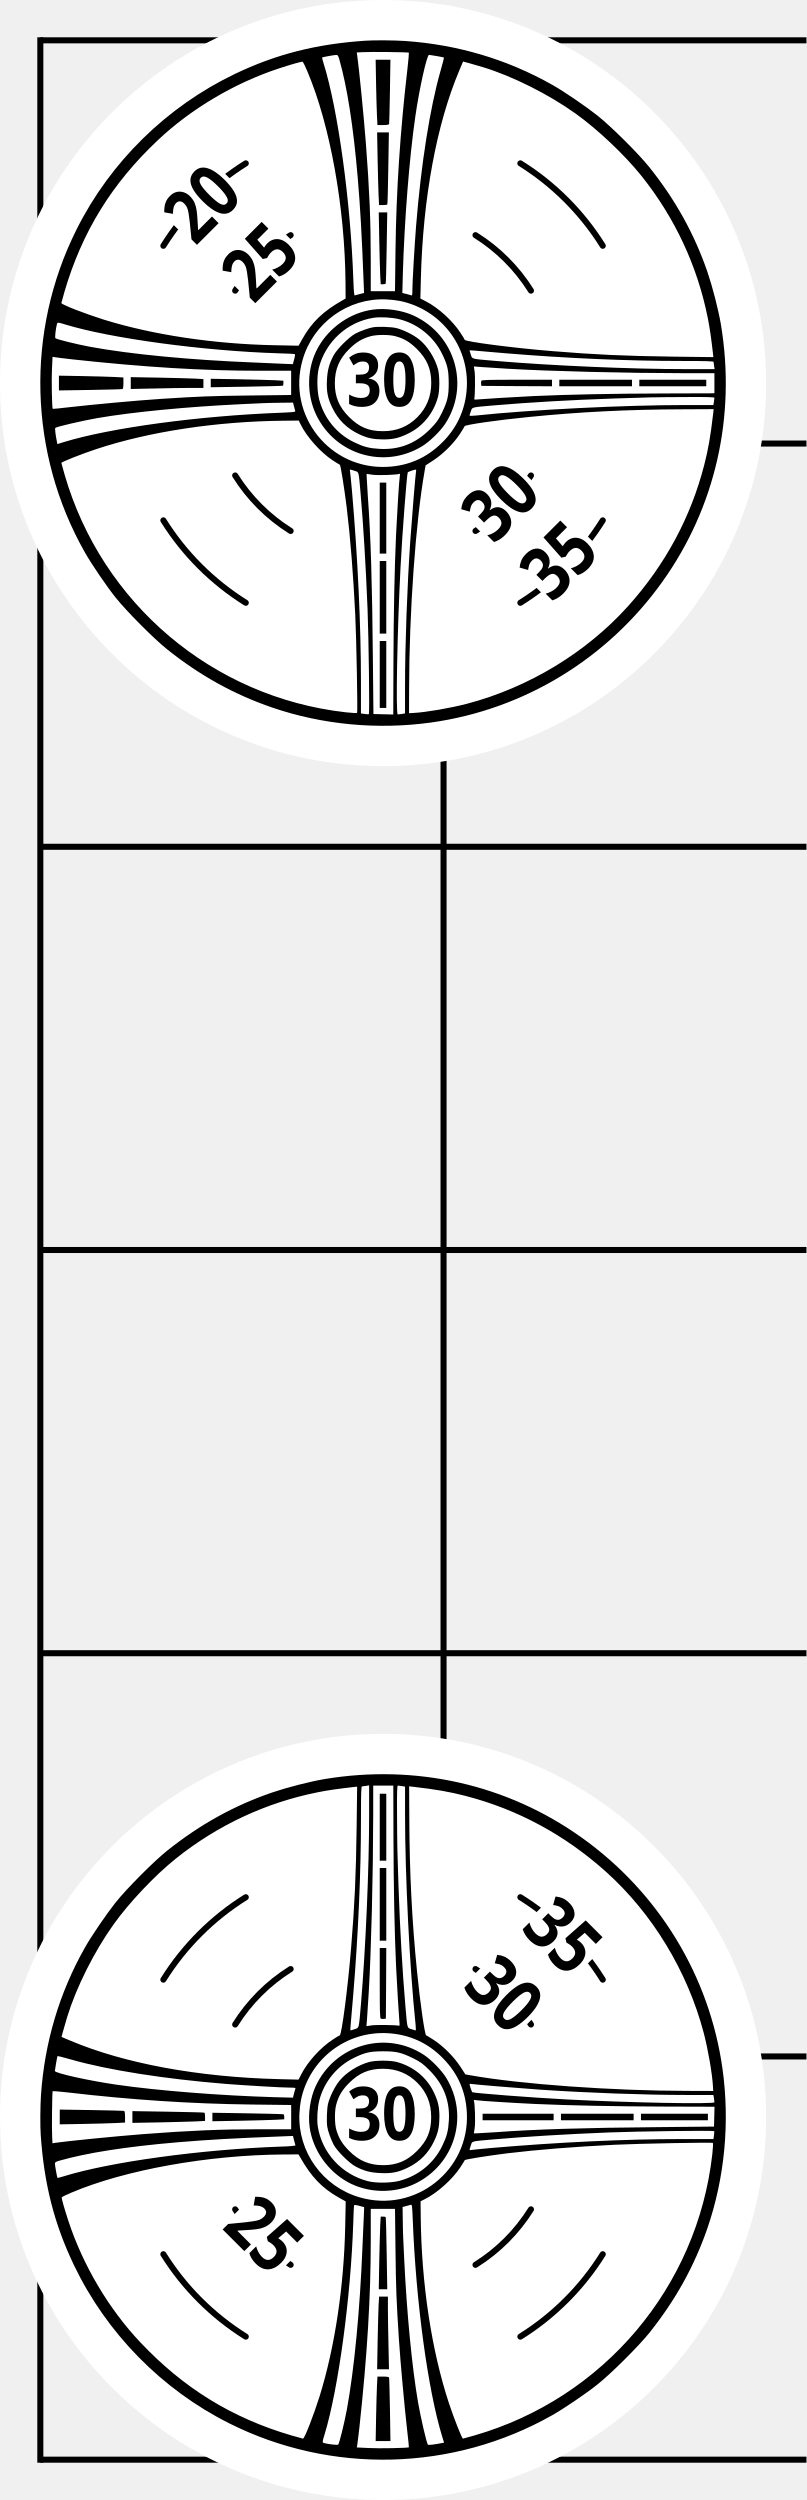
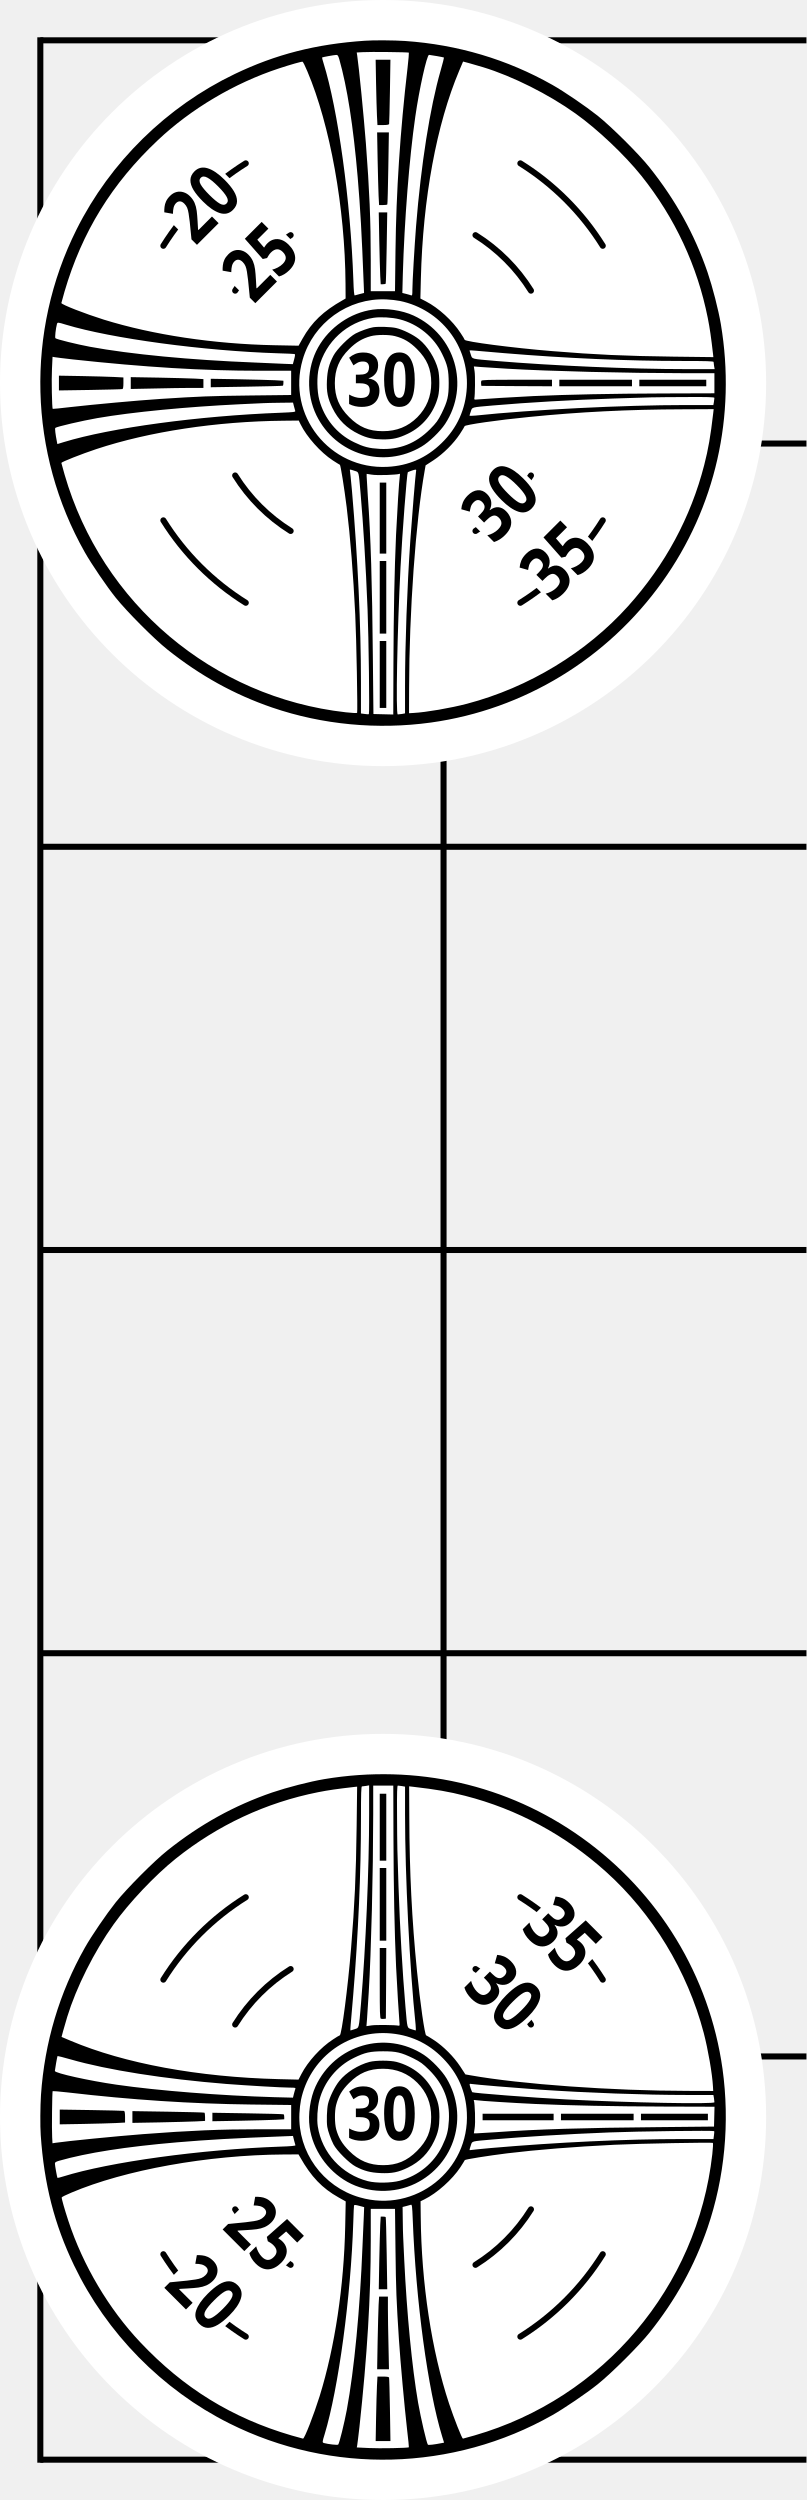
<svg xmlns="http://www.w3.org/2000/svg" xmlns:xlink="http://www.w3.org/1999/xlink" width="200mm" height="620mm" viewBox="0 0 200 620" version="1.1" id="svg8">
  <defs id="defs2" />
  <g id="layer1" transform="translate(0,323)">
    <path style="fill:none;stroke:#000000;stroke-width:1.5;stroke-linecap:butt;stroke-linejoin:miter;stroke-miterlimit:4;stroke-dasharray:none;stroke-opacity:1" d="M 10,287 H 200" id="path41" />
    <use x="0" y="0" xlink:href="#path41" id="use848" transform="translate(0,-100)" width="100%" height="100%" />
    <use x="0" y="0" xlink:href="#path41" id="use852" transform="translate(0,-200)" width="100%" height="100%" />
    <use x="0" y="0" xlink:href="#path41" id="use854" transform="translate(0,-300)" width="100%" height="100%" />
    <use x="0" y="0" xlink:href="#path41" id="use856" transform="translate(0,-400)" width="100%" height="100%" />
    <use x="0" y="0" xlink:href="#path41" id="use858" transform="translate(0,-500)" width="100%" height="100%" />
    <use x="0" y="0" xlink:href="#path41" id="use860" transform="translate(0,-600)" width="100%" height="100%" />
    <path style="fill:none;stroke:#000000;stroke-width:1.5;stroke-linecap:butt;stroke-linejoin:miter;stroke-miterlimit:4;stroke-dasharray:none;stroke-opacity:1" d="m 10,-313.75 v 601.5" id="path862" />
    <use x="0" y="0" xlink:href="#path862" id="use864" transform="translate(100)" width="100%" height="100%" />
    <circle style="opacity:1;fill:#ffffff;fill-opacity:1;fill-rule:nonzero;stroke:none;stroke-width:2;stroke-linecap:round;stroke-linejoin:round;stroke-miterlimit:4;stroke-dasharray:none;stroke-dashoffset:0;stroke-opacity:1;paint-order:markers stroke fill" id="path17" cx="95" cy="-228" r="95" />
    <path id="path354" style="fill:#000000;stroke:none;stroke-width:0.035" d="m 94.175,-155.74 v 8.3 h 0.81 0.81 v -8.3 -8.3 h -0.81 -0.81 z m 0,-19.131 v 9.009 h 0.81 0.81 v -9.009 -9.009 h -0.81 -0.81 z m 0,-19.637 v 8.806 h 0.81 0.81 v -8.806 -8.806 h -0.81 -0.81 z m 64.378,-33.505 v 0.81 h 8.3 8.3 v -0.81 -0.81 h -8.3 -8.3 z m -19.84,0 v 0.81 h 9.009 9.009 v -0.81 -0.81 h -9.009 -9.009 z m -19.354,-0.526 c -0.061,0.162 -0.081,0.506 -0.041,0.769 l 0.061,0.466 8.766,0.061 8.746,0.04 v -0.81 -0.81 h -8.705 c -7.369,0 -8.725,0.041 -8.827,0.283 z m -67.091,0.526 v 1.053 l 8.867,-0.142 c 4.859,-0.081 8.908,-0.182 9.009,-0.243 0.081,-0.041 0.142,-0.344 0.142,-0.668 v -0.567 l -2.065,-0.121 c -1.154,-0.061 -5.203,-0.162 -9.009,-0.243 l -6.944,-0.121 z m -19.84,0.02 v 1.458 l 5.932,-0.121 c 3.239,-0.081 7.308,-0.142 9.009,-0.142 h 3.077 v -1.093 -1.093 l -2.065,-0.121 c -1.154,-0.061 -5.203,-0.162 -9.009,-0.243 l -6.944,-0.121 z m -17.815,-0.02 v 1.842 l 7.754,-0.121 c 4.251,-0.081 7.855,-0.162 7.997,-0.223 0.162,-0.041 0.243,-0.526 0.243,-1.478 v -1.397 l -2.267,-0.121 c -1.255,-0.061 -4.859,-0.162 -7.997,-0.223 l -5.729,-0.101 z m 77.942,-13.827 c -1.053,0.162 -3.178,0.931 -4.353,1.539 -1.62,0.85 -4.656,3.887 -5.507,5.507 -1.113,2.146 -1.498,3.624 -1.62,6.175 -0.121,2.814 0.202,4.413 1.356,6.782 1.458,2.976 3.583,5.081 6.579,6.499 2.065,0.992 3.543,1.296 5.972,1.316 2.49,0 3.907,-0.324 6.175,-1.417 3.685,-1.761 6.418,-5.122 7.49,-9.232 0.405,-1.599 0.405,-5.081 0,-6.681 -0.729,-2.794 -2.632,-5.81 -4.717,-7.49 -1.437,-1.154 -3.988,-2.409 -5.709,-2.814 -1.215,-0.283 -4.413,-0.385 -5.668,-0.182 z m 5.365,2.186 c 2.207,0.567 3.725,1.458 5.486,3.219 2.51,2.51 3.543,4.94 3.543,8.422 0,3.34 -1.154,6.175 -3.462,8.503 -2.348,2.328 -5.081,3.442 -8.523,3.442 -3.502,0 -5.871,-0.992 -8.402,-3.523 -2.47,-2.47 -3.523,-4.98 -3.523,-8.381 0,-3.421 1.073,-5.992 3.543,-8.442 1.721,-1.721 3.28,-2.652 5.385,-3.219 1.458,-0.385 4.454,-0.405 5.952,-0.02 z m -5.446,-6.559 c -5.547,0.749 -10.79,4.373 -13.584,9.373 -2.814,5.041 -2.976,11.56 -0.425,16.823 4.778,9.798 16.702,13.361 26.075,7.774 1.883,-1.113 4.596,-3.725 5.851,-5.628 6.195,-9.454 2.531,-22.087 -7.814,-26.865 -2.834,-1.316 -6.944,-1.923 -10.102,-1.478 z m 6.66,2.409 c 4.535,1.154 8.503,4.393 10.527,8.604 1.336,2.733 1.599,3.988 1.62,7.187 0,3.3 -0.283,4.494 -1.741,7.49 -0.911,1.822 -1.296,2.348 -2.895,3.968 -3.543,3.543 -7.592,5.142 -12.471,4.879 -2.612,-0.142 -4.008,-0.506 -6.377,-1.66 -4.251,-2.045 -7.389,-5.891 -8.624,-10.527 -0.567,-2.146 -0.628,-5.851 -0.101,-7.895 1.66,-6.499 7.025,-11.418 13.584,-12.43 1.68,-0.263 4.616,-0.101 6.478,0.385 z m -5.081,-19.698 c 0.081,3.765 0.182,7.774 0.243,8.908 l 0.121,2.085 h 0.567 c 0.324,0 0.628,-0.061 0.668,-0.162 0.061,-0.081 0.162,-4.089 0.243,-8.908 l 0.142,-8.746 h -1.053 -1.053 z m -0.405,-19.941 c 0.081,3.705 0.182,7.774 0.243,9.009 l 0.121,2.288 h 0.972 c 0.547,0 1.032,-0.061 1.073,-0.162 0.061,-0.081 0.162,-4.13 0.243,-9.009 l 0.142,-8.847 h -1.458 -1.458 z m -0.385,-18.929 c 0.061,3.219 0.162,6.863 0.223,8.098 l 0.121,2.288 h 1.397 c 0.951,0 1.437,-0.081 1.498,-0.263 0.041,-0.121 0.121,-3.765 0.202,-8.098 l 0.121,-7.835 h -1.842 -1.822 z m -2.733,-10.527 c -12.228,0.83 -22.148,3.381 -32.29,8.24 -16.924,8.118 -30.893,21.844 -39.254,38.566 -12.673,25.306 -11.904,55.45 2.065,80.088 1.64,2.895 5.405,8.442 7.652,11.236 2.774,3.462 9.535,10.244 12.835,12.876 8.138,6.478 16.52,11.114 25.933,14.353 12.471,4.272 26.176,5.567 39.436,3.725 23.038,-3.219 43.728,-15.811 57.353,-34.902 13.179,-18.443 18.321,-41.096 14.515,-63.872 -0.607,-3.583 -2.045,-9.191 -3.32,-12.936 -3.239,-9.414 -7.875,-17.795 -14.353,-25.933 -2.632,-3.32 -9.434,-10.082 -12.876,-12.835 -2.814,-2.247 -8.381,-6.053 -11.236,-7.652 -11.195,-6.337 -23.524,-10.001 -36.541,-10.892 -2.713,-0.182 -7.774,-0.223 -9.92,-0.061 z m 10.871,2.956 c 0.041,0.061 -0.101,1.721 -0.324,3.725 -1.842,15.791 -2.814,30.65 -2.996,45.409 l -0.121,10.021 h -2.996 -3.016 v -7.693 c 0,-9.819 -0.324,-17.41 -1.215,-29.051 -0.526,-6.802 -1.741,-19.03 -2.146,-21.702 l -0.121,-0.749 1.498,-0.081 c 1.863,-0.121 11.296,0 11.438,0.121 z m -17.269,1.599 c 1.964,6.903 3.482,16.52 4.575,29.314 0.668,7.976 0.992,13.665 1.498,26.642 l 0.081,2.045 -1.053,0.263 c -0.567,0.142 -1.134,0.304 -1.255,0.344 -0.142,0.061 -0.263,-1.134 -0.344,-3.786 -0.688,-19.577 -3.806,-42.331 -7.41,-53.851 -0.223,-0.709 -0.385,-1.336 -0.344,-1.377 0.101,-0.081 2.935,-0.607 3.502,-0.628 0.364,-0.02 0.486,0.162 0.749,1.032 z m 24.192,-0.749 c 0.931,0.162 1.741,0.324 1.782,0.364 0.041,0.041 -0.344,1.478 -0.83,3.219 -2.632,9.151 -4.859,23.261 -6.094,38.627 -0.385,5 -0.911,13.807 -0.911,15.771 0,1.275 -0.041,1.458 -0.324,1.356 -0.182,-0.081 -0.749,-0.223 -1.255,-0.364 l -0.911,-0.223 0.121,-4.676 c 0.385,-13.179 1.599,-28.747 3.097,-39.092 0.972,-6.762 2.854,-15.285 3.401,-15.285 0.121,0 0.992,0.142 1.923,0.304 z m -32.108,3.765 c 5.648,13.321 9.353,33.869 9.474,52.717 l 0.02,3.644 -0.668,0.385 c -4.879,2.753 -7.713,5.466 -10.021,9.576 l -0.972,1.741 -6.094,-0.121 c -14.981,-0.304 -30.023,-2.571 -42.19,-6.337 -4.656,-1.458 -10.547,-3.745 -10.547,-4.13 0,-0.081 0.364,-1.356 0.79,-2.854 4.332,-14.779 11.742,-26.784 23.099,-37.493 8.26,-7.814 19.07,-14.212 30.083,-17.835 2.895,-0.952 5.588,-1.721 5.851,-1.66 0.121,0.041 0.648,1.093 1.174,2.369 z m 43.566,-1.012 c 7.308,2.227 16.277,6.721 22.978,11.519 5.405,3.846 12.167,10.264 16.277,15.386 8.341,10.426 13.928,22.411 16.499,35.327 0.506,2.551 0.83,4.838 1.316,9.09 l 0.061,0.587 -9.839,-0.121 c -12.268,-0.162 -19.354,-0.486 -30.185,-1.377 -9.738,-0.79 -21.662,-2.348 -21.662,-2.814 0,-0.081 -0.445,-0.85 -1.012,-1.68 -1.964,-3.037 -5.486,-6.235 -8.584,-7.835 l -1.377,-0.709 0.121,-4.919 c 0.506,-20.022 3.887,-38.262 9.515,-51.603 l 0.952,-2.247 1.458,0.385 c 0.81,0.223 2.369,0.668 3.482,1.012 z m -20.569,57.98 c 10.122,2.126 17.086,11.155 16.56,21.439 -0.283,5.385 -2.389,10.062 -6.256,13.807 -3.765,3.685 -8.199,5.628 -13.442,5.891 -14.293,0.749 -25.022,-12.795 -21.014,-26.581 2.632,-9.151 11.296,-15.386 20.771,-14.941 1.073,0.041 2.591,0.223 3.381,0.385 z m -82.902,5.871 c 11.276,3.421 34.173,6.519 52.656,7.106 2.126,0.061 3.948,0.142 4.089,0.182 0.162,0.061 0.142,0.405 -0.101,1.296 l -0.324,1.215 -2.146,-0.081 c -1.174,-0.061 -4.494,-0.202 -7.389,-0.324 -15.851,-0.628 -30.711,-2.045 -40.793,-3.907 -3.239,-0.607 -8.28,-1.842 -8.563,-2.126 -0.162,-0.162 0.081,-2.409 0.385,-3.523 0.142,-0.445 0.223,-0.445 2.186,0.162 z m 108.936,7.086 c 15.123,1.255 30.266,1.923 43.89,1.923 6.134,0 7.835,0.061 7.835,0.243 0,0.142 0.061,0.607 0.121,1.012 l 0.142,0.769 h -7.065 c -13.645,0 -33.12,-0.85 -47.15,-2.024 -6.316,-0.547 -5.871,-0.425 -6.256,-1.559 -0.182,-0.526 -0.324,-0.992 -0.324,-1.032 0,-0.061 0.668,-0.041 1.478,0.041 0.79,0.081 4.11,0.364 7.329,0.628 z m -107.398,1.518 c 18.159,1.964 32.452,2.834 46.563,2.834 h 7.794 v 3.016 2.996 l -10.224,0.121 c -9.94,0.121 -12.45,0.223 -22.168,0.85 -5.83,0.385 -16.661,1.377 -22.35,2.024 -2.389,0.283 -4.373,0.486 -4.393,0.445 -0.182,-0.182 -0.324,-7.369 -0.182,-9.92 l 0.142,-2.996 0.547,0.101 c 0.283,0.061 2.207,0.283 4.272,0.526 z m 108.005,2.328 c 10.527,0.628 29.314,1.093 44.295,1.113 h 7.025 v 2.49 2.49 l -12.795,0.041 c -12.693,0.041 -23.443,0.263 -32.047,0.648 -3.907,0.182 -13.24,0.749 -14.374,0.871 -0.263,0.02 -0.385,-0.061 -0.324,-0.263 0.182,-0.81 0.243,-5.709 0.061,-6.762 l -0.182,-1.194 1.741,0.142 c 0.952,0.061 3.927,0.263 6.6,0.425 z m 51.32,7.227 c 0,0.142 -0.061,0.607 -0.121,1.012 l -0.142,0.769 h -6.903 c -15.224,0 -38.303,1.154 -52.089,2.612 -0.81,0.081 -1.478,0.081 -1.478,0.02 0,-0.081 0.142,-0.547 0.324,-1.053 0.364,-1.093 0,-0.992 5.547,-1.478 8.665,-0.749 19.556,-1.377 29.861,-1.721 8.928,-0.304 9.576,-0.324 17.775,-0.364 5.668,-0.041 7.227,0.02 7.227,0.202 z m -104.28,2.065 c 0.121,0.486 0.263,1.012 0.324,1.174 0.101,0.263 -0.425,0.324 -3.482,0.445 -20.427,0.769 -42.352,3.745 -53.932,7.288 l -1.579,0.486 -0.101,-0.526 c -0.385,-1.943 -0.547,-3.34 -0.405,-3.482 0.304,-0.304 6.701,-1.782 10.406,-2.429 8.827,-1.518 22.046,-2.794 35.428,-3.442 2.51,-0.121 5.061,-0.243 5.668,-0.263 0.607,-0.041 2.531,-0.081 4.272,-0.101 l 3.178,-0.041 z m 103.976,1.782 c -0.648,5.628 -1.215,8.887 -2.227,12.815 -3.32,12.957 -9.677,24.739 -18.848,34.962 -10.345,11.519 -24.678,20.204 -39.963,24.233 -4.11,1.073 -10.163,2.126 -13.321,2.288 l -1.073,0.061 0.02,-6.276 c 0.02,-18.787 1.66,-41.582 3.867,-53.911 l 0.223,-1.275 1.964,-1.275 c 2.45,-1.62 4.96,-4.13 6.519,-6.478 0.648,-0.992 1.194,-1.883 1.194,-1.964 0,-0.344 8.3,-1.539 15.993,-2.288 12.531,-1.255 24.597,-1.862 38.121,-1.903 l 7.652,-0.04 z m -102.336,2.693 c 1.518,3.118 4.96,6.984 7.997,8.968 0.891,0.567 1.68,1.073 1.761,1.093 0.182,0.081 1.073,5.648 1.68,10.487 0.911,7.47 1.64,16.783 2.126,26.622 0.304,6.215 0.628,24.253 0.466,24.415 -0.101,0.081 -1.336,0.02 -2.794,-0.142 -32.999,-3.705 -60.531,-26.986 -69.763,-58.993 -0.425,-1.498 -0.79,-2.794 -0.79,-2.854 0,-0.243 5.041,-2.227 8.705,-3.442 13.098,-4.332 29.78,-6.863 46.401,-7.025 l 3.765,-0.041 z m 13.422,11.56 c 1.093,0.364 0.972,-0.041 1.458,5.446 0.688,7.997 1.296,17.775 1.741,28.849 0.283,7.207 0.526,25.933 0.324,26.055 -0.081,0.041 -0.547,0.02 -1.053,-0.061 l -0.911,-0.121 v -7.733 c 0,-14.171 -0.79,-30.812 -2.227,-47.494 -0.243,-2.612 -0.466,-4.879 -0.506,-5.021 -0.121,-0.324 0.041,-0.304 1.174,0.081 z m 15.224,0.121 c -0.121,0.587 -1.012,11.216 -1.417,17.066 -0.79,11.56 -1.316,25.954 -1.316,36.258 v 6.701 l -0.749,0.142 c -0.425,0.061 -0.891,0.121 -1.053,0.121 -0.526,0 -0.121,-20.953 0.688,-36.541 0.445,-8.604 1.579,-23.302 1.802,-23.524 0.101,-0.101 1.64,-0.648 1.903,-0.648 0.162,-0.02 0.223,0.142 0.142,0.425 z m -7.288,0.911 c 1.458,-0.061 2.794,-0.162 2.996,-0.243 0.324,-0.142 0.364,-0.081 0.263,0.526 -0.162,0.931 -0.668,8.948 -0.931,14.556 -0.385,8.725 -0.607,19.415 -0.648,31.946 l -0.041,12.612 -2.47,-0.061 -2.45,-0.061 -0.142,-13.969 c -0.162,-18.342 -0.526,-30.205 -1.255,-40.165 -0.142,-2.267 -0.283,-4.413 -0.283,-4.778 v -0.648 l 1.174,0.182 c 0.628,0.121 2.348,0.162 3.786,0.101 z" />
    <path style="opacity:1;fill:none;fill-opacity:1;fill-rule:nonzero;stroke:#000000;stroke-width:1.5;stroke-linecap:round;stroke-linejoin:round;stroke-miterlimit:4;stroke-dasharray:none;stroke-dashoffset:0;stroke-opacity:1;paint-order:markers stroke fill" id="path972" d="m 117.919,-264.678 a 43.25,43.25 0 0 1 13.759,13.759" />
    <path id="circle974" style="opacity:1;fill:none;fill-opacity:1;fill-rule:nonzero;stroke:#000000;stroke-width:1.5;stroke-linecap:round;stroke-linejoin:round;stroke-miterlimit:4;stroke-dasharray:none;stroke-dashoffset:0;stroke-opacity:1;paint-order:markers stroke fill" d="m 129.047,-282.487 a 64.25,64.25 0 0 1 20.44,20.44" />
    <path d="m 58.322,-250.919 a 43.25,43.25 0 0 1 13.759,-13.759" id="path1019" style="opacity:1;fill:none;fill-opacity:1;fill-rule:nonzero;stroke:#000000;stroke-width:1.5;stroke-linecap:round;stroke-linejoin:round;stroke-miterlimit:4;stroke-dasharray:none;stroke-dashoffset:0;stroke-opacity:1;paint-order:markers stroke fill" />
    <path d="m 40.513,-262.047 a 64.25,64.25 0 0 1 20.44,-20.44" style="opacity:1;fill:none;fill-opacity:1;fill-rule:nonzero;stroke:#000000;stroke-width:1.5;stroke-linecap:round;stroke-linejoin:round;stroke-miterlimit:4;stroke-dasharray:none;stroke-dashoffset:0;stroke-opacity:1;paint-order:markers stroke fill" id="path1021" />
    <path style="opacity:1;fill:none;fill-opacity:1;fill-rule:nonzero;stroke:#000000;stroke-width:1.5;stroke-linecap:round;stroke-linejoin:round;stroke-miterlimit:4;stroke-dasharray:none;stroke-dashoffset:0;stroke-opacity:1;paint-order:markers stroke fill" id="path1023" d="M 72.081,-191.322 A 43.25,43.25 0 0 1 58.322,-205.081" />
    <path id="path1025" style="opacity:1;fill:none;fill-opacity:1;fill-rule:nonzero;stroke:#000000;stroke-width:1.5;stroke-linecap:round;stroke-linejoin:round;stroke-miterlimit:4;stroke-dasharray:none;stroke-dashoffset:0;stroke-opacity:1;paint-order:markers stroke fill" d="M 60.953,-173.513 A 64.25,64.25 0 0 1 40.513,-193.953" />
    <path d="m 131.678,-205.081 a 43.25,43.25 0 0 1 -13.759,13.759" id="path1027" style="opacity:1;fill:none;fill-opacity:1;fill-rule:nonzero;stroke:#000000;stroke-width:1.5;stroke-linecap:round;stroke-linejoin:round;stroke-miterlimit:4;stroke-dasharray:none;stroke-dashoffset:0;stroke-opacity:1;paint-order:markers stroke fill" />
    <path d="m 149.487,-193.953 a 64.25,64.25 0 0 1 -20.44,20.44" style="opacity:1;fill:none;fill-opacity:1;fill-rule:nonzero;stroke:#000000;stroke-width:1.5;stroke-linecap:round;stroke-linejoin:round;stroke-miterlimit:4;stroke-dasharray:none;stroke-dashoffset:0;stroke-opacity:1;paint-order:markers stroke fill" id="path1029" />
    <text xml:space="preserve" style="font-style:normal;font-variant:normal;font-weight:bold;font-stretch:normal;font-size:16.729px;line-height:1000;font-family:'Tlwg Typewriter';-inkscape-font-specification:'Tlwg Typewriter Bold';letter-spacing:0px;word-spacing:0px;fill:#000000;fill-opacity:1;stroke:none;stroke-width:0.265" x="94.464" y="-202.347" id="text1083" transform="scale(0.9103436,1.098486)">
      <tspan id="tspan1081" x="94.464" y="-202.347" style="font-style:normal;font-variant:normal;font-weight:bold;font-stretch:normal;font-family:'Tlwg Typewriter';-inkscape-font-specification:'Tlwg Typewriter Bold';letter-spacing:0px;stroke-width:0.265">30</tspan>
    </text>
    <g id="g1148" transform="rotate(-45,108.8187,-123.4152)">
      <rect y="-171" x="164" height="12" width="18" id="rect1139" style="opacity:1;fill:#ffffff;fill-opacity:1;fill-rule:nonzero;stroke:none;stroke-width:1.5;stroke-linecap:round;stroke-linejoin:round;stroke-miterlimit:4;stroke-dasharray:none;stroke-dashoffset:0;stroke-opacity:1;paint-order:markers stroke fill" />
      <text xml:space="preserve" style="font-style:normal;font-variant:normal;font-weight:bold;font-stretch:normal;font-size:16.729px;line-height:1000;font-family:'Tlwg Typewriter';-inkscape-font-specification:'Tlwg Typewriter Bold';letter-spacing:0px;word-spacing:0px;fill:#000000;fill-opacity:1;stroke:none;stroke-width:0.265" x="180.146" y="-144.996" id="text1143" transform="scale(0.9103436,1.098486)">
        <tspan id="tspan1141" x="180.146" y="-144.996" style="font-style:normal;font-variant:normal;font-weight:bold;font-stretch:normal;font-family:'Tlwg Typewriter';-inkscape-font-specification:'Tlwg Typewriter Bold';letter-spacing:0px;stroke-width:0.265">30</tspan>
      </text>
    </g>
    <g transform="rotate(-45,133.5182,-133.6461)" id="g1156">
      <rect style="opacity:1;fill:#ffffff;fill-opacity:1;fill-rule:nonzero;stroke:none;stroke-width:1.5;stroke-linecap:round;stroke-linejoin:round;stroke-miterlimit:4;stroke-dasharray:none;stroke-dashoffset:0;stroke-opacity:1;paint-order:markers stroke fill" id="rect1150" width="18" height="12" x="164" y="-171" />
      <text transform="scale(0.9103436,1.098486)" id="text1154" y="-144.996" x="180.146" style="font-style:normal;font-variant:normal;font-weight:bold;font-stretch:normal;font-size:16.729px;line-height:1000;font-family:'Tlwg Typewriter';-inkscape-font-specification:'Tlwg Typewriter Bold';letter-spacing:0px;word-spacing:0px;fill:#000000;fill-opacity:1;stroke:none;stroke-width:0.265" xml:space="preserve">
        <tspan style="font-style:normal;font-variant:normal;font-weight:bold;font-stretch:normal;font-family:'Tlwg Typewriter';-inkscape-font-specification:'Tlwg Typewriter Bold';letter-spacing:0px;stroke-width:0.265" y="-144.996" x="180.146" id="tspan1152">35</tspan>
      </text>
    </g>
    <g id="g1164" transform="rotate(-45,7.085857,-81.27611)">
      <rect y="-171" x="164" height="12" width="18" id="rect1158" style="opacity:1;fill:#ffffff;fill-opacity:1;fill-rule:nonzero;stroke:none;stroke-width:1.5;stroke-linecap:round;stroke-linejoin:round;stroke-miterlimit:4;stroke-dasharray:none;stroke-dashoffset:0;stroke-opacity:1;paint-order:markers stroke fill" />
      <text xml:space="preserve" style="font-style:normal;font-variant:normal;font-weight:bold;font-stretch:normal;font-size:16.729px;line-height:1000;font-family:'Tlwg Typewriter';-inkscape-font-specification:'Tlwg Typewriter Bold';letter-spacing:0px;word-spacing:0px;fill:#000000;fill-opacity:1;stroke:none;stroke-width:0.265" x="180.146" y="-144.996" id="text1162" transform="scale(0.9103436,1.098486)">
        <tspan id="tspan1160" x="180.146" y="-144.996" style="font-style:normal;font-variant:normal;font-weight:bold;font-stretch:normal;font-family:'Tlwg Typewriter';-inkscape-font-specification:'Tlwg Typewriter Bold';letter-spacing:0px;stroke-width:0.265">25</tspan>
      </text>
    </g>
    <g transform="rotate(-45,-17.61367,-71.04522)" id="g1180">
      <rect style="opacity:1;fill:#ffffff;fill-opacity:1;fill-rule:nonzero;stroke:none;stroke-width:1.5;stroke-linecap:round;stroke-linejoin:round;stroke-miterlimit:4;stroke-dasharray:none;stroke-dashoffset:0;stroke-opacity:1;paint-order:markers stroke fill" id="rect1174" width="18" height="12" x="164" y="-171" />
      <text transform="scale(0.9103436,1.098486)" id="text1178" y="-144.996" x="180.146" style="font-style:normal;font-variant:normal;font-weight:bold;font-stretch:normal;font-size:16.729px;line-height:1000;font-family:'Tlwg Typewriter';-inkscape-font-specification:'Tlwg Typewriter Bold';letter-spacing:0px;word-spacing:0px;fill:#000000;fill-opacity:1;stroke:none;stroke-width:0.265" xml:space="preserve">
        <tspan style="font-style:normal;font-variant:normal;font-weight:bold;font-stretch:normal;font-family:'Tlwg Typewriter';-inkscape-font-specification:'Tlwg Typewriter Bold';letter-spacing:0px;stroke-width:0.265" y="-144.996" x="180.146" id="tspan1176">20</tspan>
      </text>
    </g>
    <use x="0" y="0" xlink:href="#path17" id="use850" transform="translate(0,430)" width="100%" height="100%" />
    <use x="0" y="0" xlink:href="#path354" id="use853" transform="rotate(-90,310.0001,-12.99988)" width="100%" height="100%" />
    <path d="m 117.919,165.322 a 43.25,43.25 0 0 1 13.759,13.759" id="path855" style="opacity:1;fill:none;fill-opacity:1;fill-rule:nonzero;stroke:#000000;stroke-width:1.5;stroke-linecap:round;stroke-linejoin:round;stroke-miterlimit:4;stroke-dasharray:none;stroke-dashoffset:0;stroke-opacity:1;paint-order:markers stroke fill" />
    <path d="m 129.047,147.513 a 64.25,64.25 0 0 1 20.44,20.44" style="opacity:1;fill:none;fill-opacity:1;fill-rule:nonzero;stroke:#000000;stroke-width:1.5;stroke-linecap:round;stroke-linejoin:round;stroke-miterlimit:4;stroke-dasharray:none;stroke-dashoffset:0;stroke-opacity:1;paint-order:markers stroke fill" id="path857" />
    <path d="M 72.081,238.678 A 43.25,43.25 0 0 1 58.322,224.919" id="path859" style="opacity:1;fill:none;fill-opacity:1;fill-rule:nonzero;stroke:#000000;stroke-width:1.5;stroke-linecap:round;stroke-linejoin:round;stroke-miterlimit:4;stroke-dasharray:none;stroke-dashoffset:0;stroke-opacity:1;paint-order:markers stroke fill" />
    <path d="M 60.953,256.487 A 64.25,64.25 0 0 1 40.513,236.048" style="opacity:1;fill:none;fill-opacity:1;fill-rule:nonzero;stroke:#000000;stroke-width:1.5;stroke-linecap:round;stroke-linejoin:round;stroke-miterlimit:4;stroke-dasharray:none;stroke-dashoffset:0;stroke-opacity:1;paint-order:markers stroke fill" id="path861" />
    <path style="opacity:1;fill:none;fill-opacity:1;fill-rule:nonzero;stroke:#000000;stroke-width:1.5;stroke-linecap:round;stroke-linejoin:round;stroke-miterlimit:4;stroke-dasharray:none;stroke-dashoffset:0;stroke-opacity:1;paint-order:markers stroke fill" id="path863" d="M 58.322,179.081 A 43.25,43.25 0 0 1 72.081,165.322" />
    <path id="path865" style="opacity:1;fill:none;fill-opacity:1;fill-rule:nonzero;stroke:#000000;stroke-width:1.5;stroke-linecap:round;stroke-linejoin:round;stroke-miterlimit:4;stroke-dasharray:none;stroke-dashoffset:0;stroke-opacity:1;paint-order:markers stroke fill" d="M 40.513,167.953 A 64.25,64.25 0 0 1 60.953,147.513" />
    <path style="opacity:1;fill:none;fill-opacity:1;fill-rule:nonzero;stroke:#000000;stroke-width:1.5;stroke-linecap:round;stroke-linejoin:round;stroke-miterlimit:4;stroke-dasharray:none;stroke-dashoffset:0;stroke-opacity:1;paint-order:markers stroke fill" id="path867" d="m 131.678,224.919 a 43.25,43.25 0 0 1 -13.759,13.759" />
    <path id="path869" style="opacity:1;fill:none;fill-opacity:1;fill-rule:nonzero;stroke:#000000;stroke-width:1.5;stroke-linecap:round;stroke-linejoin:round;stroke-miterlimit:4;stroke-dasharray:none;stroke-dashoffset:0;stroke-opacity:1;paint-order:markers stroke fill" d="M 149.487,236.048 A 64.25,64.25 0 0 1 129.047,256.487" />
    <use x="0" y="0" xlink:href="#text1083" id="use928" transform="translate(0,430)" width="100%" height="100%" />
    <g transform="rotate(45,-258.142,-54.58467)" id="g1059">
      <rect style="opacity:1;fill:#ffffff;fill-opacity:1;fill-rule:nonzero;stroke:none;stroke-width:1.5;stroke-linecap:round;stroke-linejoin:round;stroke-miterlimit:4;stroke-dasharray:none;stroke-dashoffset:0;stroke-opacity:1;paint-order:markers stroke fill" id="rect1053" width="18" height="12" x="164" y="-171" />
      <text transform="scale(0.9103436,1.098486)" id="text1057" y="-144.996" x="180.146" style="font-style:normal;font-variant:normal;font-weight:bold;font-stretch:normal;font-size:16.729px;line-height:1000;font-family:'Tlwg Typewriter';-inkscape-font-specification:'Tlwg Typewriter Bold';letter-spacing:0px;word-spacing:0px;fill:#000000;fill-opacity:1;stroke:none;stroke-width:0.265" xml:space="preserve">
        <tspan style="font-style:normal;font-variant:normal;font-weight:bold;font-stretch:normal;font-family:'Tlwg Typewriter';-inkscape-font-specification:'Tlwg Typewriter Bold';letter-spacing:0px;stroke-width:0.265" y="-144.996" x="180.146" id="tspan1055">30</tspan>
      </text>
    </g>
    <g id="g1067" transform="rotate(45,-233.4425,-44.35377)">
      <rect y="-171" x="164" height="12" width="18" id="rect1061" style="opacity:1;fill:#ffffff;fill-opacity:1;fill-rule:nonzero;stroke:none;stroke-width:1.5;stroke-linecap:round;stroke-linejoin:round;stroke-miterlimit:4;stroke-dasharray:none;stroke-dashoffset:0;stroke-opacity:1;paint-order:markers stroke fill" />
      <text xml:space="preserve" style="font-style:normal;font-variant:normal;font-weight:bold;font-stretch:normal;font-size:16.729px;line-height:1000;font-family:'Tlwg Typewriter';-inkscape-font-specification:'Tlwg Typewriter Bold';letter-spacing:0px;word-spacing:0px;fill:#000000;fill-opacity:1;stroke:none;stroke-width:0.265" x="180.146" y="-144.996" id="text1065" transform="scale(0.9103436,1.098486)">
        <tspan id="tspan1063" x="180.146" y="-144.996" style="font-style:normal;font-variant:normal;font-weight:bold;font-stretch:normal;font-family:'Tlwg Typewriter';-inkscape-font-specification:'Tlwg Typewriter Bold';letter-spacing:0px;stroke-width:0.265">35</tspan>
      </text>
    </g>
    <g transform="rotate(45,-359.8748,-96.72379)" id="g1075">
      <rect style="opacity:1;fill:#ffffff;fill-opacity:1;fill-rule:nonzero;stroke:none;stroke-width:1.5;stroke-linecap:round;stroke-linejoin:round;stroke-miterlimit:4;stroke-dasharray:none;stroke-dashoffset:0;stroke-opacity:1;paint-order:markers stroke fill" id="rect1069" width="18" height="12" x="164" y="-171" />
      <text transform="scale(0.9103436,1.098486)" id="text1073" y="-144.996" x="180.146" style="font-style:normal;font-variant:normal;font-weight:bold;font-stretch:normal;font-size:16.729px;line-height:1000;font-family:'Tlwg Typewriter';-inkscape-font-specification:'Tlwg Typewriter Bold';letter-spacing:0px;word-spacing:0px;fill:#000000;fill-opacity:1;stroke:none;stroke-width:0.265" xml:space="preserve">
        <tspan style="font-style:normal;font-variant:normal;font-weight:bold;font-stretch:normal;font-family:'Tlwg Typewriter';-inkscape-font-specification:'Tlwg Typewriter Bold';letter-spacing:0px;stroke-width:0.265" y="-144.996" x="180.146" id="tspan1071">25</tspan>
      </text>
    </g>
+     <g id="g1083" transform="rotate(45,-384.5744,-106.9547)">
+       <rect y="-171" x="164" height="12" width="18" id="rect1077" style="opacity:1;fill:#ffffff;fill-opacity:1;fill-rule:nonzero;stroke:none;stroke-width:1.5;stroke-linecap:round;stroke-linejoin:round;stroke-miterlimit:4;stroke-dasharray:none;stroke-dashoffset:0;stroke-opacity:1;paint-order:markers stroke fill" />
+       <text xml:space="preserve" style="font-style:normal;font-variant:normal;font-weight:bold;font-stretch:normal;font-size:16.729px;line-height:1000;font-family:'Tlwg Typewriter';-inkscape-font-specification:'Tlwg Typewriter Bold';letter-spacing:0px;word-spacing:0px;fill:#000000;fill-opacity:1;stroke:none;stroke-width:0.265" x="180.146" y="-144.996" id="text1081" transform="scale(0.9103436,1.098486)">
+         <tspan id="tspan1079" x="180.146" y="-144.996" style="font-style:normal;font-variant:normal;font-weight:bold;font-stretch:normal;font-family:'Tlwg Typewriter';-inkscape-font-specification:'Tlwg Typewriter Bold';letter-spacing:0px;stroke-width:0.265">20</tspan>
+       </text>
+     </g>
  </g>
</svg>
